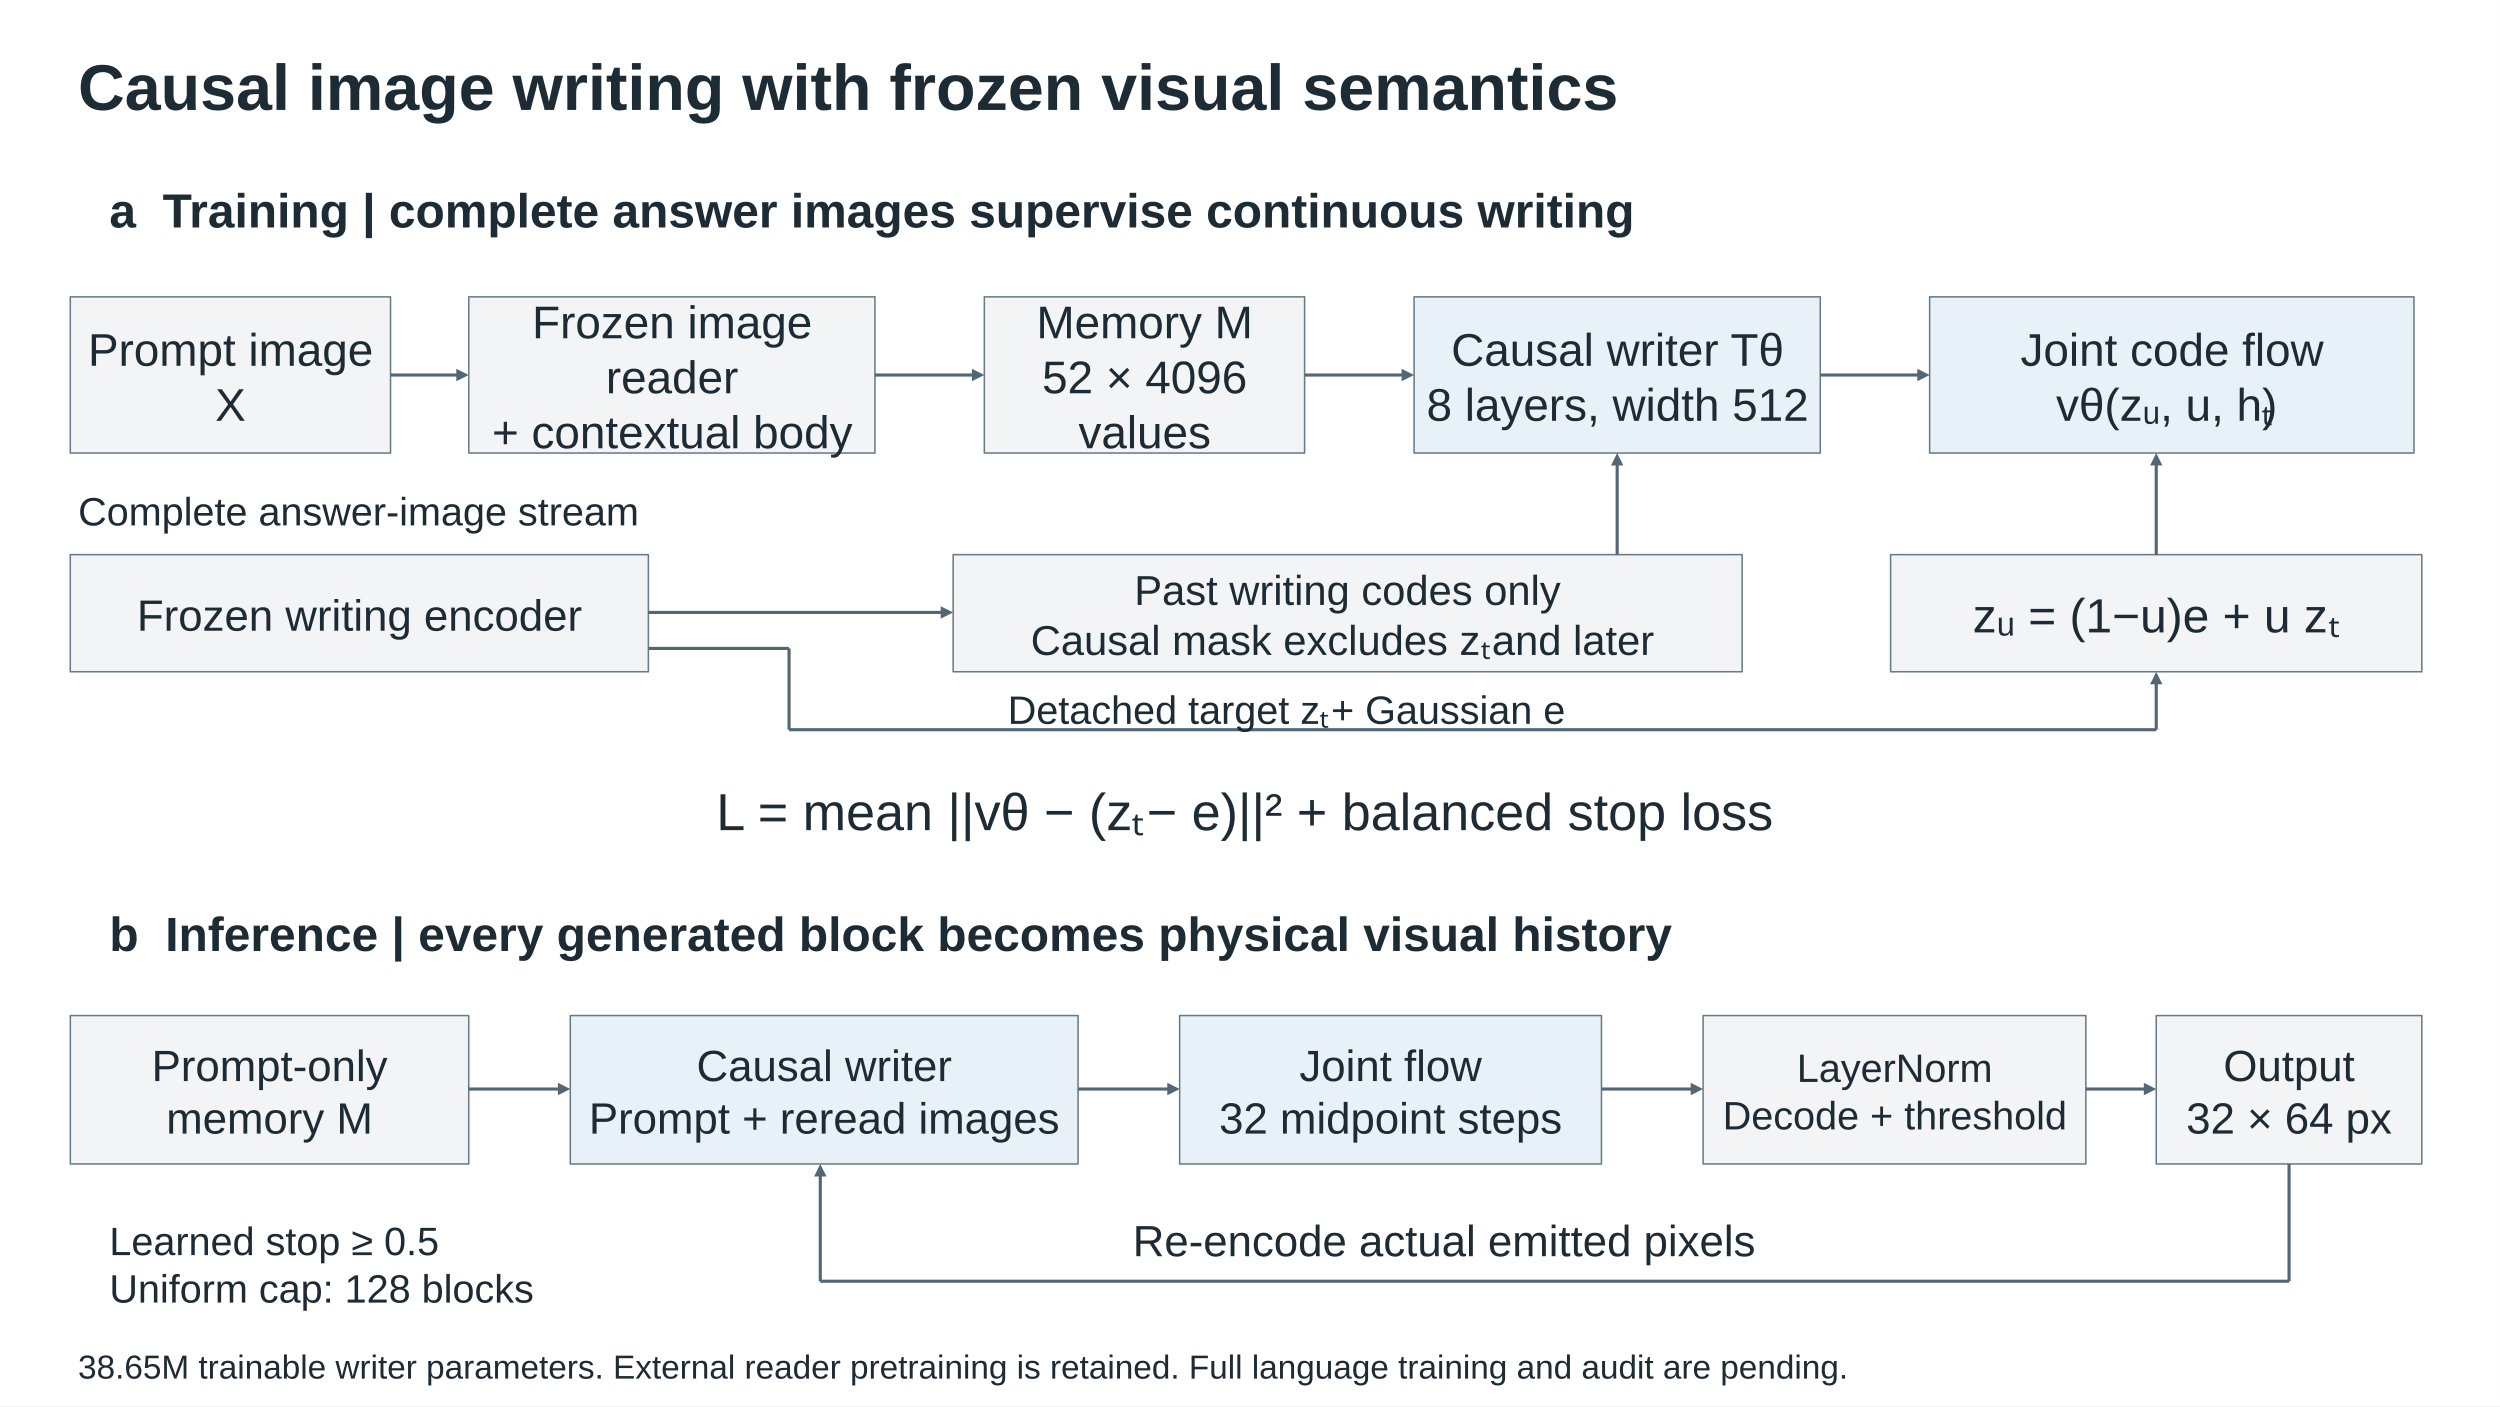
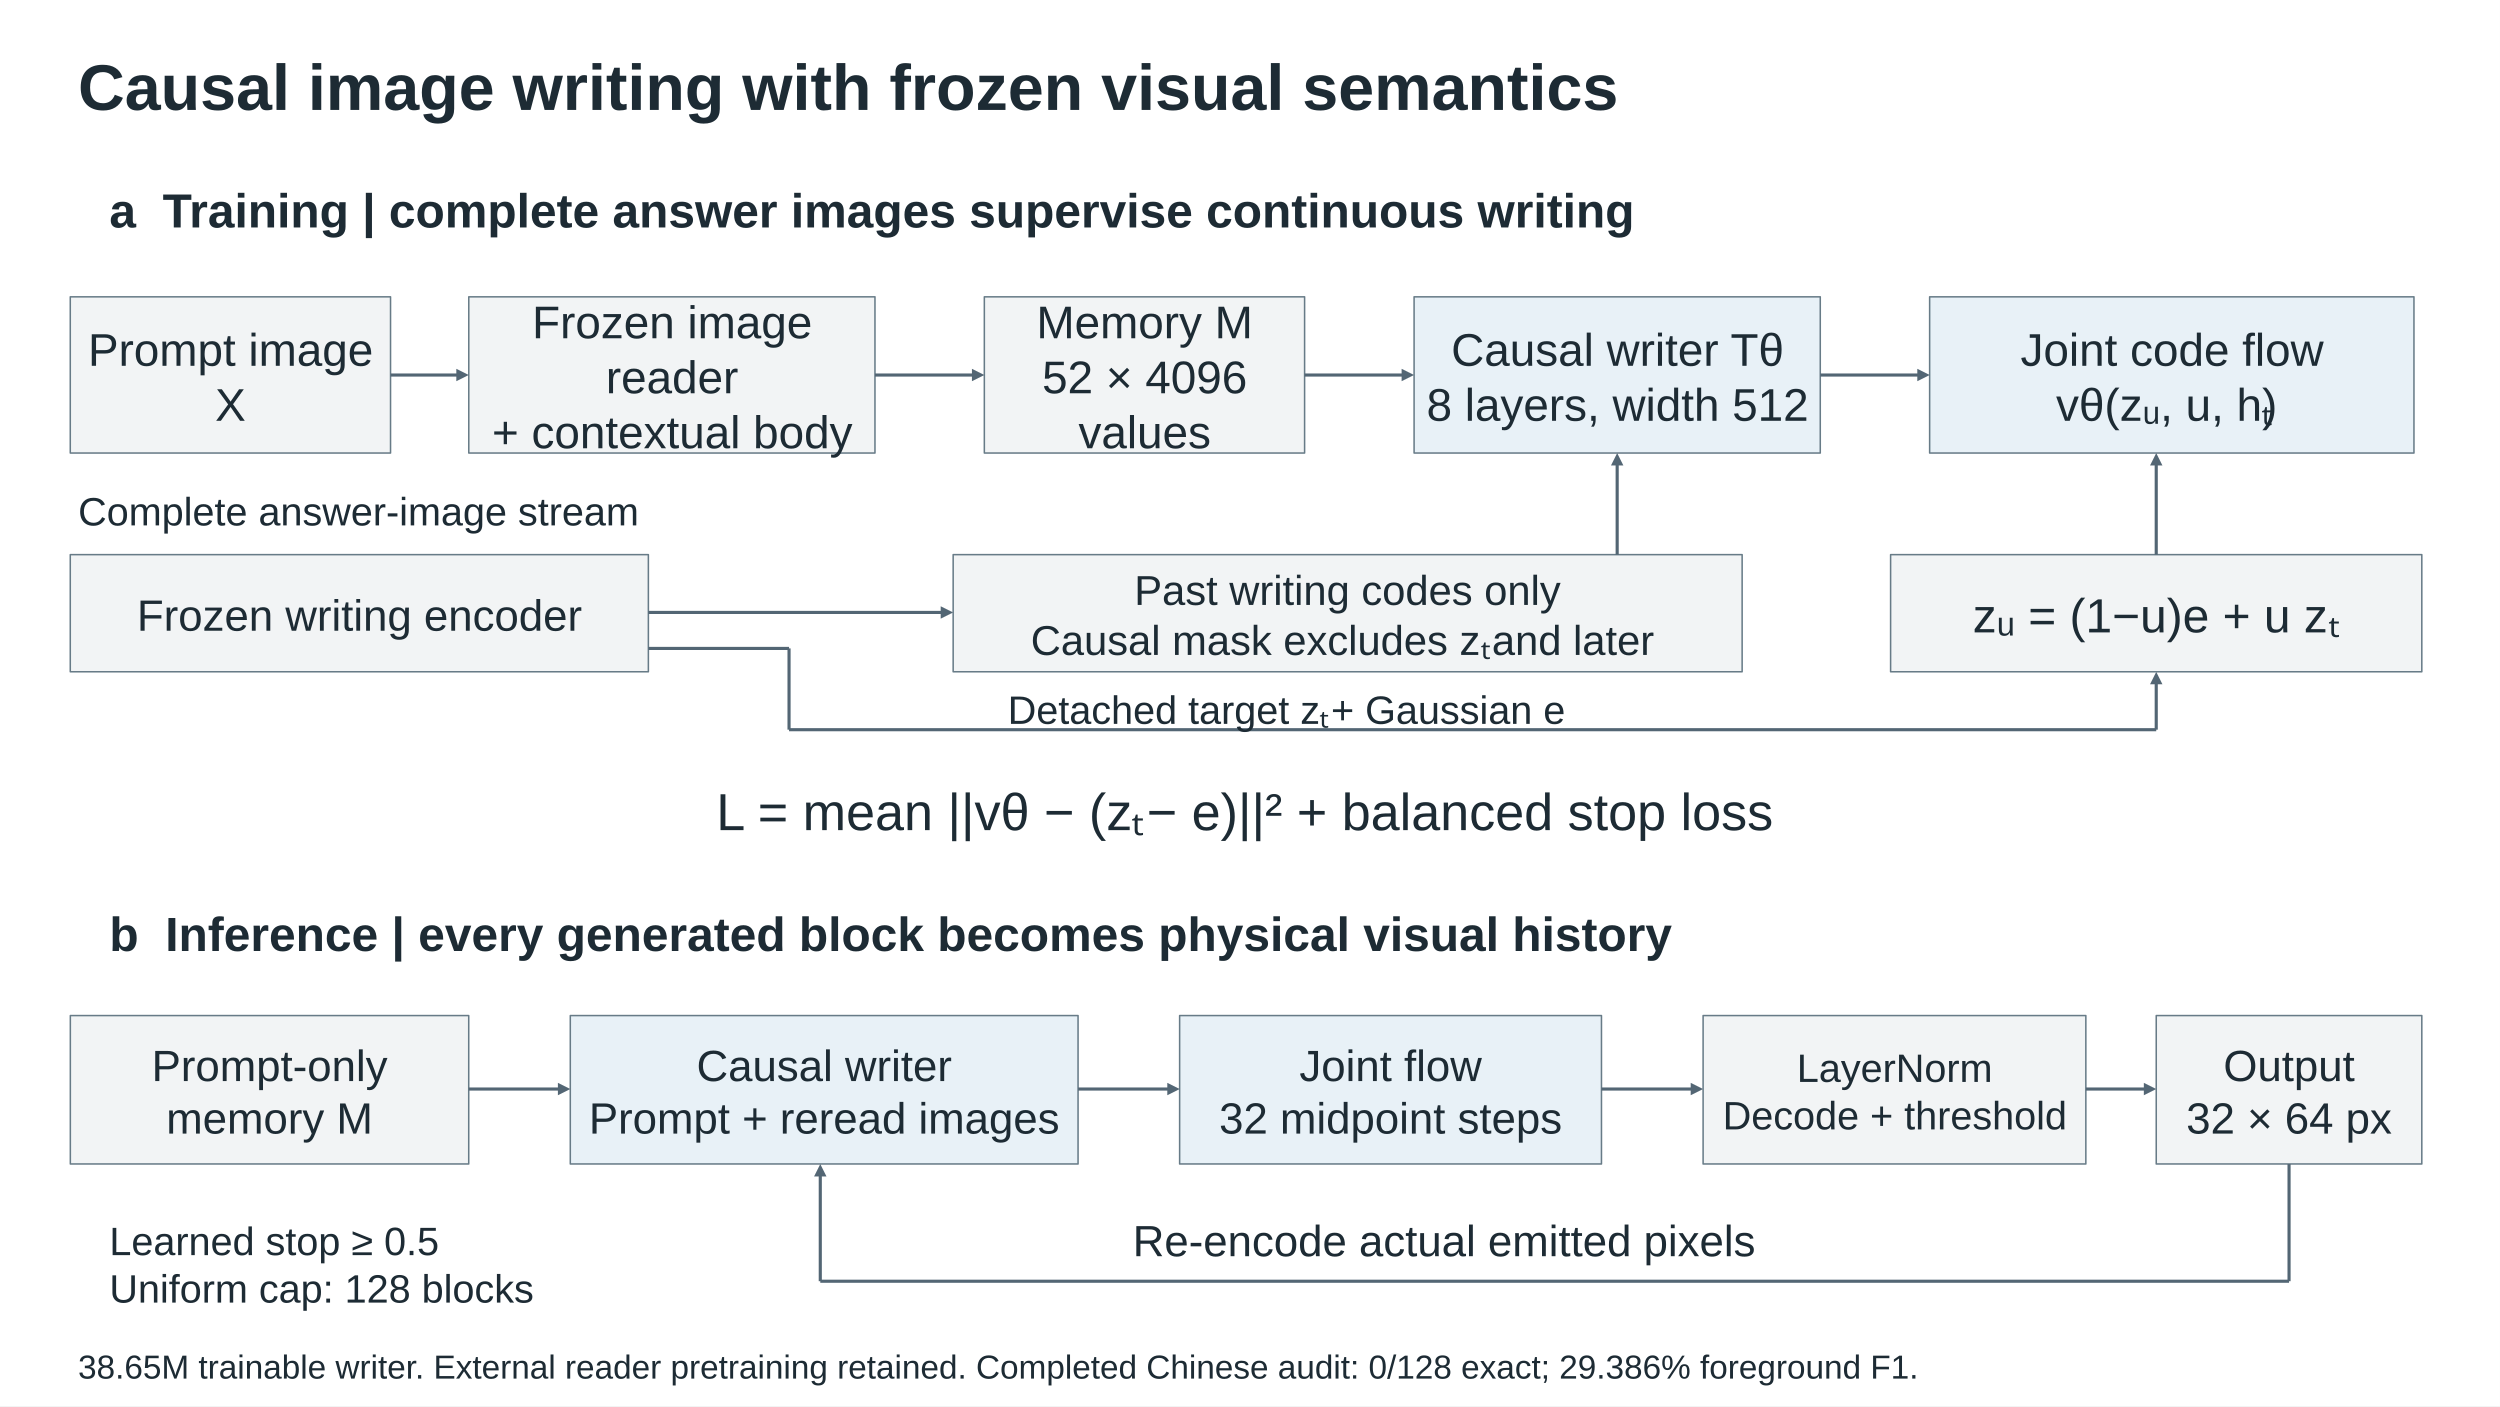
<svg xmlns="http://www.w3.org/2000/svg" version="1.1" width="1199.991" height="675.014" viewBox="0 0 1199.991 675.014">
  <defs>
    <clipPath id="clip_1">
      <path transform="matrix(1,0,0,-1,0,675.0142)" d="M0 .028H1199.962V675.013H0Z" clip-rule="evenodd" />
    </clipPath>
  </defs>
  <g clip-path="url(#clip_1)">
    <path transform="matrix(1,0,0,-1,0,675.0142)" d="M0 675.014H1199.962V.028H0V675.014Z" fill="#ffffff" fill-rule="evenodd" />
    <text fill="#1d2b34" xml:space="preserve" transform="matrix(1 0 -0 1 0 675.0142)" font-size="31.011" font-family="Liberation Sans" font-weight="bold">
      <tspan y="-622.261" x="37.474 59.802 76.982 95.93 113.079 130.352 138.942 147.47 156.091 183.567 200.84 219.664 236.937 245.558 269.56 281.624 290.152 300.478 309.099 328.016 346.871 355.492 379.494 388.115 398.442 417.39 425.918 436.244 448.308 467.162 482.637 499.91 518.734 527.355 544.628 553.125 570.398 589.253 606.495 615.023 623.644 640.886 658.066 685.635 702.815 721.732 732.058 740.586 757.86">Causal image writing with frozen visual semantics</tspan>
    </text>
    <text fill="#1d2b34" xml:space="preserve" transform="matrix(1 0 -0 1 0 675.0142)" font-size="22.989" font-family="Liberation Sans" font-weight="bold">
      <tspan y="-565.823" x="52.498 65.211 71.648 78.016 90.844 99.717 112.522 118.982 133.005 139.35 153.374 167.512 173.857 180.317 186.662 199.467 213.49 233.973 247.996 254.433 267.146 274.802 287.606 293.951 306.756 320.78 333.584 351.562 364.252 373.24 379.585 386.045 406.437 419.219 433.357 446.07 458.875 465.219 478.024 492.048 506.186 518.991 527.865 540.669 547.014 559.819 572.624 578.992 591.797 605.82 619.959 627.614 633.982 648.005 662.029 676.167 690.19 702.995 709.363 727.34 736.214 742.651 750.306 756.674 770.698">a  Training | complete answer images supervise continuous writing</tspan>
    </text>
    <path transform="matrix(1,0,0,-1,0,675.0142)" d="M110.608 457.568H33.732V532.545H187.455V457.568H110.608Z" fill="#f2f4f5" fill-rule="evenodd" />
    <path transform="matrix(1,0,0,-1,0,675.0142)" stroke-width=".737" stroke-linecap="butt" stroke-linejoin="round" fill="none" stroke="#677b87" d="M110.608 457.568H33.732V532.545H187.455V457.568H110.608Z" />
    <text fill="#1d2b34" xml:space="preserve" transform="matrix(1 0 -0 1 0 675.0142)" font-size="21.997" font-family="Liberation Sans">
      <tspan y="-499.436" x="42.236 56.864 64.189 76.287 94.633 106.753 112.846 118.94 123.845 142.058 154.289 166.519 178.749">Prompt image </tspan>
    </text>
    <text fill="#1d2b34" xml:space="preserve" transform="matrix(1 0 -0 1 0 675.0142)" font-size="21.997" font-family="Liberation Sans">
      <tspan y="-473.045" x="103.266">X</tspan>
    </text>
    <path transform="matrix(1,0,0,-1,0,675.0142)" d="M322.498 457.568H225.014V532.545H419.981V457.568H322.498Z" fill="#f2f4f5" fill-rule="evenodd" />
    <path transform="matrix(1,0,0,-1,0,675.0142)" stroke-width=".737" stroke-linecap="butt" stroke-linejoin="round" fill="none" stroke="#677b87" d="M322.498 457.568H225.014V532.545H419.981V457.568H322.498Z" />
    <text fill="#1d2b34" xml:space="preserve" transform="matrix(1 0 -0 1 0 675.0142)" font-size="21.997" font-family="Liberation Sans">
      <tspan y="-512.645" x="255.402 268.732 276.035 288.266 299.264 311.384 323.615 329.708 334.591 352.849 365.079 377.287 389.408">Frozen image </tspan>
    </text>
    <text fill="#1d2b34" xml:space="preserve" transform="matrix(1 0 -0 1 0 675.0142)" font-size="21.997" font-family="Liberation Sans">
      <tspan y="-486.255" x="290.806 297.999 310.229 322.46 334.668 346.898">reader</tspan>
    </text>
    <text fill="#1d2b34" xml:space="preserve" transform="matrix(1 0 -0 1 0 675.0142)" font-size="21.997" font-family="Liberation Sans">
      <tspan y="-459.864" x="236.154 248.89 254.983 265.982 278.102 290.311 296.404 308.634 319.545 325.638 337.868 350.099 354.894 360.987 373.217 385.448 397.678">+ contextual body</tspan>
    </text>
    <path transform="matrix(1,0,0,-1,0,675.0142)" d="M549.354 457.568H472.479V532.545H626.202V457.568H549.354Z" fill="#f2f4f5" fill-rule="evenodd" />
    <path transform="matrix(1,0,0,-1,0,675.0142)" stroke-width=".737" stroke-linecap="butt" stroke-linejoin="round" fill="none" stroke="#677b87" d="M549.354 457.568H472.479V532.545H626.202V457.568H549.354Z" />
    <text fill="#1d2b34" xml:space="preserve" transform="matrix(1 0 -0 1 0 675.0142)" font-size="21.997" font-family="Liberation Sans">
      <tspan y="-512.645" x="497.48 515.694 527.924 546.181 558.412 565.715 576.625 582.718">Memory M</tspan>
    </text>
    <text fill="#1d2b34" xml:space="preserve" transform="matrix(1 0 -0 1 0 675.0142)" font-size="21.997" font-family="Liberation Sans">
      <tspan y="-486.255" x="500.202 512.322 524.531 530.624 543.448 549.541 561.662 573.892 586.1 598.331">52 × 4096 </tspan>
    </text>
    <text fill="#1d2b34" xml:space="preserve" transform="matrix(1 0 -0 1 0 675.0142)" font-size="21.997" font-family="Liberation Sans">
      <tspan y="-459.864" x="517.663 528.573 540.804 545.599 557.83 570.06">values</tspan>
    </text>
    <path transform="matrix(1,0,0,-1,0,675.0142)" d="M776.239 457.568H678.756V532.545H873.723V457.568H776.239Z" fill="#e8f1f7" fill-rule="evenodd" />
    <path transform="matrix(1,0,0,-1,0,675.0142)" stroke-width=".737" stroke-linecap="butt" stroke-linejoin="round" fill="none" stroke="#677b87" d="M776.239 457.568H678.756V532.545H873.723V457.568H776.239Z" />
    <text fill="#1d2b34" xml:space="preserve" transform="matrix(1 0 -0 1 0 675.0142)" font-size="21.997" font-family="Liberation Sans">
      <tspan y="-499.436" x="696.557 712.395 724.493 736.724 747.766 759.864 764.77 770.863 786.679 794.004 798.887 804.98 817.101 824.404 830.167 843.585">Causal writer Tθ</tspan>
    </text>
    <text fill="#1d2b34" xml:space="preserve" transform="matrix(1 0 -0 1 0 675.0142)" font-size="21.997" font-family="Liberation Sans">
      <tspan y="-473.045" x="684.737 696.857 702.951 707.856 720.086 730.997 743.227 750.53 761.441 767.534 773.627 789.465 794.37 806.578 812.583 824.814 830.907 843.115 855.346">8 layers, width 512</tspan>
    </text>
    <path transform="matrix(1,0,0,-1,0,675.0142)" d="M1042.469 457.568H926.22V532.545H1158.69V457.568H1042.469Z" fill="#e8f1f7" fill-rule="evenodd" />
    <path transform="matrix(1,0,0,-1,0,675.0142)" stroke-width=".737" stroke-linecap="butt" stroke-linejoin="round" fill="none" stroke="#677b87" d="M1042.469 457.568H926.22V532.545H1158.69V457.568H1042.469Z" />
    <text fill="#1d2b34" xml:space="preserve" transform="matrix(1 0 -0 1 0 675.0142)" font-size="21.997" font-family="Liberation Sans">
      <tspan y="-499.436" x="969.846 980.756 992.987 997.782 1010.013 1016.106 1022.199 1033.109 1045.34 1057.57 1069.8 1075.893 1081.877 1086.782 1099.012">Joint code flow</tspan>
    </text>
    <text fill="#1d2b34" xml:space="preserve" transform="matrix(1 0 -0 1 0 675.0142)" font-size="21.997" font-family="Liberation Sans">
      <tspan y="-473.045" x="986.882 997.793 1010.023 1017.326 1028.258 1036.639 1042.732 1048.825 1061.034 1067.039 1073.132 1090.51">vθ(zᵤ, u, h)</tspan>
    </text>
    <text fill="#1d2b34" xml:space="preserve" transform="matrix(1 0 -0 1 0 675.0142)" font-size="21.997" font-family="Noto Sans">
      <tspan y="-473.045" x="1085.528">ₜ</tspan>
    </text>
    <path transform="matrix(1,0,0,-1,0,675.0142)" stroke-width="1.502" stroke-linecap="butt" stroke-linejoin="round" fill="none" stroke="#536674" d="M187.483 495.014H219.43" />
    <path transform="matrix(1,0,0,-1,0,675.0142)" d="M224.986 495.014 219.033 492.038V497.99L224.986 495.014Z" fill="#536674" fill-rule="evenodd" />
    <path transform="matrix(1,0,0,-1,0,675.0142)" stroke-width="1.502" stroke-linecap="butt" stroke-linejoin="round" fill="none" stroke="#536674" d="M419.981 495.014H466.923" />
    <path transform="matrix(1,0,0,-1,0,675.0142)" d="M472.479 495.014 466.526 492.038V497.99L472.479 495.014Z" fill="#536674" fill-rule="evenodd" />
    <path transform="matrix(1,0,0,-1,0,675.0142)" stroke-width="1.502" stroke-linecap="butt" stroke-linejoin="round" fill="none" stroke="#536674" d="M626.23 495.014H673.172" />
    <path transform="matrix(1,0,0,-1,0,675.0142)" d="M678.728 495.014 672.775 492.038V497.99L678.728 495.014Z" fill="#536674" fill-rule="evenodd" />
    <path transform="matrix(1,0,0,-1,0,675.0142)" stroke-width="1.502" stroke-linecap="butt" stroke-linejoin="round" fill="none" stroke="#536674" d="M873.723 495.014H920.693" />
    <path transform="matrix(1,0,0,-1,0,675.0142)" d="M926.249 495.014 920.296 492.038V497.99L926.249 495.014Z" fill="#536674" fill-rule="evenodd" />
    <path transform="matrix(1,0,0,-1,0,675.0142)" d="M172.488 352.573H33.732V408.784H311.216V352.573H172.488Z" fill="#f2f4f5" fill-rule="evenodd" />
    <path transform="matrix(1,0,0,-1,0,675.0142)" stroke-width=".737" stroke-linecap="butt" stroke-linejoin="round" fill="none" stroke="#677b87" d="M172.488 352.573H33.732V408.784H311.216V352.573H172.488Z" />
    <text fill="#1d2b34" xml:space="preserve" transform="matrix(1 0 -0 1 0 675.0142)" font-size="21.005" font-family="Liberation Sans">
      <tspan y="-372.274" x="65.735 78.464 85.522 97.137 107.682 119.298 130.956 136.795 151.94 158.892 163.555 169.437 174.1 185.758 197.373 203.255 214.871 226.612 237.052 248.794 260.451 272.109">Frozen writing encoder</tspan>
    </text>
    <text fill="#1d2b34" xml:space="preserve" transform="matrix(1 0 -0 1 0 675.0142)" font-size="18.992" font-family="Liberation Sans">
      <tspan y="-422.816" x="37.502 51.195 61.622 77.442 87.983 92.18 102.74 108 118.56 123.821 134.247 144.807 154.265 167.958 178.499 184.861 191.185 195.383 211.108 221.648 232.208 242.749 248.028 257.486 262.747 269.014 279.555 290.115">Complete answer-image stream</tspan>
    </text>
    <path transform="matrix(1,0,0,-1,0,675.0142)" d="M646.866 352.573H457.512V408.784H836.22V352.573H646.866Z" fill="#f2f4f5" fill-rule="evenodd" />
    <path transform="matrix(1,0,0,-1,0,675.0142)" stroke-width=".737" stroke-linecap="butt" stroke-linejoin="round" fill="none" stroke="#677b87" d="M646.866 352.573H457.512V408.784H836.22V352.573H646.866Z" />
    <text fill="#1d2b34" xml:space="preserve" transform="matrix(1 0 -0 1 0 675.0142)" font-size="20.013" font-family="Liberation Sans">
      <tspan y="-384.661" x="544.45 557.779 568.926 578.872 584.496 590.02 604.529 611.133 615.556 621.18 625.623 636.77 647.897 653.421 663.507 674.535 685.682 696.829 706.876 712.399 723.547 734.674 739.117">Past writing codes only</tspan>
    </text>
    <text fill="#1d2b34" xml:space="preserve" transform="matrix(1 0 -0 1 0 675.0142)" font-size="20.013" font-family="Liberation Sans">
      <tspan y="-360.652" x="494.759 509.168 520.316 531.443 541.429 552.557 556.999 562.623 579.314 590.441 600.428 610.474 615.998 627.145 637.092 647.178 651.601 662.748 673.895 685.023 695.009 700.633 715.242 720.866 731.933 743.061 754.208 759.831 764.274 775.402 780.925 792.072">Causal mask excludes z and later</tspan>
    </text>
    <text fill="#1d2b34" xml:space="preserve" transform="matrix(1 0 -0 1 0 675.0142)" font-size="20.013" font-family="Noto Sans">
      <tspan y="-360.652" x="710.759">ₜ</tspan>
    </text>
    <path transform="matrix(1,0,0,-1,0,675.0142)" stroke-width="1.502" stroke-linecap="butt" stroke-linejoin="round" fill="none" stroke="#536674" d="M311.244 381.033H451.928" />
    <path transform="matrix(1,0,0,-1,0,675.0142)" d="M457.483 381.033 451.531 378.057V384.009L457.483 381.033Z" fill="#536674" fill-rule="evenodd" />
    <path transform="matrix(1,0,0,-1,0,675.0142)" stroke-width="1.502" stroke-linecap="butt" stroke-linejoin="round" fill="none" stroke="#536674" d="M776.239 408.784V451.984" />
    <path transform="matrix(1,0,0,-1,0,675.0142)" d="M776.239 457.54 779.216 451.587H773.263L776.239 457.54Z" fill="#536674" fill-rule="evenodd" />
    <path transform="matrix(1,0,0,-1,0,675.0142)" d="M1034.986 352.573H907.483V408.784H1162.46V352.573H1034.986Z" fill="#f2f4f5" fill-rule="evenodd" />
    <path transform="matrix(1,0,0,-1,0,675.0142)" stroke-width=".737" stroke-linecap="butt" stroke-linejoin="round" fill="none" stroke="#677b87" d="M1034.986 352.573H907.483V408.784H1162.46V352.573H1034.986Z" />
    <text fill="#1d2b34" xml:space="preserve" transform="matrix(1 0 -0 1 0 675.0142)" font-size="22.989" font-family="Liberation Sans">
      <tspan y="-371.48" x="946.885 958.38 967.138 973.506 986.909 993.369 1001.024 1013.737 1027.278 1039.967 1047.623 1060.428 1066.796 1080.313 1086.658 1099.463 1105.831">zᵤ = (1−u)e + u z</tspan>
    </text>
    <text fill="#1d2b34" xml:space="preserve" transform="matrix(1 0 -0 1 0 675.0142)" font-size="22.989" font-family="Noto Sans">
      <tspan y="-371.48" x="1117.644">ₜ</tspan>
    </text>
    <path transform="matrix(1,0,0,-1,0,675.0142)" stroke-width="1.502" stroke-linecap="butt" stroke-linejoin="round" fill="none" stroke="#536674" d="M1034.986 408.784V451.984" />
    <path transform="matrix(1,0,0,-1,0,675.0142)" d="M1034.986 457.54 1037.962 451.587H1032.009L1034.986 457.54Z" fill="#536674" fill-rule="evenodd" />
    <path transform="matrix(1,0,0,-1,0,675.0142)" stroke-width="1.502" stroke-linecap="butt" stroke-linejoin="round" fill="none" stroke="#536674" d="M311.244 363.77H378.737" />
    <path transform="matrix(1,0,0,-1,0,675.0142)" stroke-width="1.502" stroke-linecap="butt" stroke-linejoin="round" fill="none" stroke="#536674" d="M378.737 363.77V324.765" />
    <path transform="matrix(1,0,0,-1,0,675.0142)" stroke-width="1.502" stroke-linecap="butt" stroke-linejoin="round" fill="none" stroke="#536674" d="M378.737 324.765H1034.986" />
    <path transform="matrix(1,0,0,-1,0,675.0142)" stroke-width="1.502" stroke-linecap="butt" stroke-linejoin="round" fill="none" stroke="#536674" d="M1034.986 324.765V346.96" />
    <path transform="matrix(1,0,0,-1,0,675.0142)" d="M1034.986 352.516 1037.962 346.564H1032.009L1034.986 352.516Z" fill="#536674" fill-rule="evenodd" />
    <text fill="#1d2b34" xml:space="preserve" transform="matrix(1 0 -0 1 0 675.0142)" font-size="18.992" font-family="Liberation Sans">
      <tspan y="-327.571" x="483.704 497.397 507.824 513.085 523.644 533.102 543.662 554.202 564.762 570.023 575.284 585.843 592.072 602.613 613.173 618.433 623.713 637.615 642.876 653.892 659.171 673.909 684.469 694.895 704.391 713.849 718.047 728.606 739.147 744.427">Detached target z + Gaussian e</tspan>
    </text>
    <text fill="#1d2b34" xml:space="preserve" transform="matrix(1 0 -0 1 0 675.0142)" font-size="18.992" font-family="Noto Sans">
      <tspan y="-327.571" x="633.345">ₜ</tspan>
    </text>
    <text fill="#1d2b34" xml:space="preserve" transform="matrix(1 0 -0 1 0 675.0142)" font-size="25.002" font-family="Liberation Sans">
      <tspan y="-276.548" x="343.814 356.665 363.616 378.217 385.167 405.919 419.72 433.621 447.522 454.448 460.923 467.399 479.875 493.676 500.602 515.228 522.053 530.429 548.78 555.606 570.232 577.158 590.959 599.334 605.81 612.285 620.561 627.487 642.038 648.963 662.864 676.665 682.291 696.092 709.993 722.469 736.37 750.171 757.122 769.598 776.523 790.424 804.226 811.176 816.702 830.603 843.079">L = mean ||vθ − (z − e)||² + balanced stop loss</tspan>
    </text>
    <text fill="#1d2b34" xml:space="preserve" transform="matrix(1 0 -0 1 0 675.0142)" font-size="25.002" font-family="Noto Sans">
      <tspan y="-276.548" x="543.146">ₜ</tspan>
    </text>
    <text fill="#1d2b34" xml:space="preserve" transform="matrix(1 0 -0 1 0 675.0142)" font-size="22.989" font-family="Liberation Sans" font-weight="bold">
      <tspan y="-218.551" x="52.498 66.521 72.889 79.234 85.694 99.717 107.373 120.178 129.143 141.856 155.994 168.684 181.489 187.949 194.294 200.754 213.467 226.272 239.077 248.042 260.755 267.192 281.216 294.02 308.044 320.849 329.814 342.527 350.183 362.987 377.011 383.471 397.494 403.862 417.977 430.69 443.495 449.932 463.955 476.76 489.45 503.588 523.979 536.784 549.589 555.934 570.049 584.073 596.878 609.567 616.027 628.832 641.545 647.982 654.35 667.155 673.5 686.305 700.328 713.133 719.501 725.938 739.961 746.306 759.111 766.766 780.79 789.778">b  Inference | every generated block becomes physical visual history</tspan>
    </text>
    <path transform="matrix(1,0,0,-1,0,675.0142)" d="M129.373 116.305H33.761V187.54H224.986V116.305H129.373Z" fill="#f2f4f5" fill-rule="evenodd" />
    <path transform="matrix(1,0,0,-1,0,675.0142)" stroke-width=".737" stroke-linecap="butt" stroke-linejoin="round" fill="none" stroke="#677b87" d="M129.373 116.305H33.761V187.54H224.986V116.305H129.373Z" />
    <text fill="#1d2b34" xml:space="preserve" transform="matrix(1 0 -0 1 0 675.0142)" font-size="21.005" font-family="Liberation Sans">
      <tspan y="-156.104" x="72.794 86.72 93.778 105.394 122.933 134.549 140.43 147.383 159.041 170.656 175.34">Prompt-only</tspan>
    </text>
    <text fill="#1d2b34" xml:space="preserve" transform="matrix(1 0 -0 1 0 675.0142)" font-size="21.005" font-family="Liberation Sans">
      <tspan y="-130.904" x="79.795 97.208 108.95 126.363 138.084 145.058 155.497 161.378">memory M</tspan>
    </text>
    <path transform="matrix(1,0,0,-1,0,675.0142)" d="M395.603 116.305H273.742V187.54H517.465V116.305H395.603Z" fill="#e8f1f7" fill-rule="evenodd" />
    <path transform="matrix(1,0,0,-1,0,675.0142)" stroke-width=".737" stroke-linecap="butt" stroke-linejoin="round" fill="none" stroke="#677b87" d="M395.603 116.305H273.742V187.54H517.465V116.305H395.603Z" />
    <text fill="#1d2b34" xml:space="preserve" transform="matrix(1 0 -0 1 0 675.0142)" font-size="21.005" font-family="Liberation Sans">
      <tspan y="-156.104" x="334.346 349.449 361.106 372.848 383.288 394.945 399.609 405.448 420.593 427.65 432.187 438.069 449.684">Causal writer</tspan>
    </text>
    <text fill="#1d2b34" xml:space="preserve" transform="matrix(1 0 -0 1 0 675.0142)" font-size="21.005" font-family="Liberation Sans">
      <tspan y="-130.904" x="282.671 296.597 303.655 315.271 332.81 344.426 350.307 356.062 368.308 374.148 381.121 392.842 399.816 411.474 423.194 434.852 440.608 445.271 462.768 474.426 486.167 497.825">Prompt + reread images</tspan>
    </text>
    <path transform="matrix(1,0,0,-1,0,675.0142)" d="M667.474 116.305H566.22V187.54H768.699V116.305H667.474Z" fill="#e8f1f7" fill-rule="evenodd" />
    <path transform="matrix(1,0,0,-1,0,675.0142)" stroke-width=".737" stroke-linecap="butt" stroke-linejoin="round" fill="none" stroke="#677b87" d="M667.474 116.305H566.22V187.54H768.699V116.305H667.474Z" />
    <text fill="#1d2b34" xml:space="preserve" transform="matrix(1 0 -0 1 0 675.0142)" font-size="21.005" font-family="Liberation Sans">
      <tspan y="-156.104" x="623.707 634.146 645.804 650.467 662.209 667.965 673.846 679.601 684.264 696.006">Joint flow</tspan>
    </text>
    <text fill="#1d2b34" xml:space="preserve" transform="matrix(1 0 -0 1 0 675.0142)" font-size="21.005" font-family="Liberation Sans">
      <tspan y="-130.904" x="585.184 596.842 608.458 614.339 631.836 636.394 648.136 659.752 671.409 676.073 687.814 693.57 699.409 709.87 715.709 727.367 739.108">32 midpoint steps</tspan>
    </text>
    <path transform="matrix(1,0,0,-1,0,675.0142)" d="M909.354 116.305H817.483V187.54H1001.197V116.305H909.354Z" fill="#f2f4f5" fill-rule="evenodd" />
    <path transform="matrix(1,0,0,-1,0,675.0142)" stroke-width=".737" stroke-linecap="butt" stroke-linejoin="round" fill="none" stroke="#677b87" d="M909.354 116.305H817.483V187.54H1001.197V116.305H909.354Z" />
    <text fill="#1d2b34" xml:space="preserve" transform="matrix(1 0 -0 1 0 675.0142)" font-size="18.992" font-family="Liberation Sans">
      <tspan y="-155.707" x="862.469 872.896 883.455 892.913 903.473 909.797 923.49 934.031 940.26">LayerNorm</tspan>
    </text>
    <text fill="#1d2b34" xml:space="preserve" transform="matrix(1 0 -0 1 0 675.0142)" font-size="18.992" font-family="Liberation Sans">
      <tspan y="-132.916" x="826.894 840.587 851.014 860.472 871.031 881.572 892.132 897.392 908.446 913.707 918.967 929.527 935.851 946.278 955.774 966.314 976.874 981.071">Decode + threshold</tspan>
    </text>
    <path transform="matrix(1,0,0,-1,0,675.0142)" d="M1098.737 116.305H1034.986V187.54H1162.46V116.305H1098.737Z" fill="#f2f4f5" fill-rule="evenodd" />
    <path transform="matrix(1,0,0,-1,0,675.0142)" stroke-width=".737" stroke-linecap="butt" stroke-linejoin="round" fill="none" stroke="#677b87" d="M1098.737 116.305H1034.986V187.54H1162.46V116.305H1098.737Z" />
    <text fill="#1d2b34" xml:space="preserve" transform="matrix(1 0 -0 1 0 675.0142)" font-size="21.005" font-family="Liberation Sans">
      <tspan y="-156.104" x="1067.216 1083.537 1095.153 1101.034 1112.65 1124.308">Output</tspan>
    </text>
    <text fill="#1d2b34" xml:space="preserve" transform="matrix(1 0 -0 1 0 675.0142)" font-size="21.005" font-family="Liberation Sans">
      <tspan y="-130.904" x="1049.386 1061.044 1072.66 1078.541 1090.787 1096.626 1108.284 1119.9 1125.781 1137.397">32 × 64 px</tspan>
    </text>
    <path transform="matrix(1,0,0,-1,0,675.0142)" stroke-width="1.502" stroke-linecap="butt" stroke-linejoin="round" fill="none" stroke="#536674" d="M224.986 152.277H268.186" />
    <path transform="matrix(1,0,0,-1,0,675.0142)" d="M273.742 152.277 267.789 149.301V155.253L273.742 152.277Z" fill="#536674" fill-rule="evenodd" />
    <path transform="matrix(1,0,0,-1,0,675.0142)" stroke-width="1.502" stroke-linecap="butt" stroke-linejoin="round" fill="none" stroke="#536674" d="M517.493 152.277H560.693" />
    <path transform="matrix(1,0,0,-1,0,675.0142)" d="M566.249 152.277 560.296 149.301V155.253L566.249 152.277Z" fill="#536674" fill-rule="evenodd" />
    <path transform="matrix(1,0,0,-1,0,675.0142)" stroke-width="1.502" stroke-linecap="butt" stroke-linejoin="round" fill="none" stroke="#536674" d="M768.728 152.277H811.928" />
    <path transform="matrix(1,0,0,-1,0,675.0142)" d="M817.483 152.277 811.531 149.301V155.253L817.483 152.277Z" fill="#536674" fill-rule="evenodd" />
    <path transform="matrix(1,0,0,-1,0,675.0142)" stroke-width="1.502" stroke-linecap="butt" stroke-linejoin="round" fill="none" stroke="#536674" d="M1001.225 152.277H1029.43" />
    <path transform="matrix(1,0,0,-1,0,675.0142)" d="M1034.986 152.277 1029.033 149.301V155.253L1034.986 152.277Z" fill="#536674" fill-rule="evenodd" />
    <path transform="matrix(1,0,0,-1,0,675.0142)" stroke-width="1.502" stroke-linecap="butt" stroke-linejoin="round" fill="none" stroke="#536674" d="M1098.737 116.277V60.038" />
    <path transform="matrix(1,0,0,-1,0,675.0142)" stroke-width="1.502" stroke-linecap="butt" stroke-linejoin="round" fill="none" stroke="#536674" d="M1098.737 60.038H393.732" />
    <path transform="matrix(1,0,0,-1,0,675.0142)" stroke-width="1.502" stroke-linecap="butt" stroke-linejoin="round" fill="none" stroke="#536674" d="M393.732 60.038V110.721" />
    <path transform="matrix(1,0,0,-1,0,675.0142)" d="M393.732 116.277 396.709 110.324H390.756L393.732 116.277Z" fill="#536674" fill-rule="evenodd" />
    <text fill="#1d2b34" xml:space="preserve" transform="matrix(1 0 -0 1 0 675.0142)" font-size="21.005" font-family="Liberation Sans">
      <tspan y="-72.028" x="543.713 558.816 570.473 577.447 589.168 600.826 611.37 622.986 634.644 646.385 652.141 663.883 674.322 680.203 691.819 703.477 708.14 713.979 725.637 743.134 747.798 753.553 759.434 771.05 782.792 788.547 800.289 804.952 815.413 827.028 831.691">Re-encode actual emitted pixels</tspan>
    </text>
    <text fill="#1d2b34" xml:space="preserve" transform="matrix(1 0 -0 1 0 675.0142)" font-size="18.992" font-family="Liberation Sans">
      <tspan y="-72.567" x="52.498 62.925 73.484 84.025 90.387 100.928 111.392 121.933 127.194 136.69 141.95 152.51 163.05 168.311 178.624 183.904 194.444 199.724">Learned stop ≥ 0.5</tspan>
    </text>
    <text fill="#1d2b34" xml:space="preserve" transform="matrix(1 0 -0 1 0 675.0142)" font-size="18.992" font-family="Liberation Sans">
      <tspan y="-49.776" x="52.498 66.191 76.618 80.91 86.076 96.635 102.96 118.78 123.946 133.442 143.982 154.542 159.803 165.064 175.623 186.164 196.723 201.984 212.411 216.722 227.148 236.606 246.102">Uniform cap: 128 blocks</tspan>
    </text>
    <text fill="#1d2b34" xml:space="preserve" transform="matrix(1 0 -0 1 0 675.0142)" font-size="15.987" font-family="Liberation Sans">
-       <tspan y="-13.294" x="37.474 46.219 55.092 59.52 68.393 77.266 90.583 95.011 99.44 104.715 113.588 117.169 126.042 134.931 143.804 147.289 156.162 160.59 172.085 177.472 180.925 185.354 194.227 199.502 203.931 212.804 221.692 226.968 235.841 249.158 258.031 262.459 271.332 276.624 284.617 289.046 293.458 304.121 312.051 316.463 325.336 330.628 339.5 348.373 351.954 356.383 361.658 370.531 379.42 388.293 397.166 402.457 406.87 415.742 421.034 429.907 434.335 439.707 448.58 452.065 460.938 464.519 473.407 482.28 486.581 490.162 498.187 502.488 507.875 516.748 521.177 530.049 533.535 542.407 551.28 560.169 564.581 569.01 578.73 587.603 591.184 594.669 599.081 602.663 611.551 620.424 629.297 638.17 647.058 655.931 664.804 669.232 673.533 678.921 687.793 691.279 700.151 703.733 712.605 721.494 725.907 734.795 743.668 752.541 756.969 765.842 774.587 783.46 787.041 791.469 795.898 804.771 810.046 818.919 823.348 832.22 841.109 849.982 858.855 862.436 871.181 880.054">38.65M trainable writer parameters. External reader pretraining is retained. Full language training and audit are pending.</tspan>
+       <tspan y="-13.294" x="37.474 46.219 55.092 59.52 68.393 77.266 90.583 95.011 99.44 104.715 113.588 117.169 126.042 134.931 143.804 147.289 156.162 160.59 172.085 177.472 180.925 185.354 194.227 198.671 203.083 207.512 218.175 226.073 230.501 239.374 244.65 253.538 262.411 265.992 270.421 275.696 284.569 293.442 302.331 311.203 316.479 320.908 329.78 335.056 343.945 348.357 353.745 362.618 366.103 374.976 378.557 387.429 396.318 400.731 406.022 414.895 419.307 428.196 431.649 440.538 449.411 458.284 462.712 467.14 478.635 487.508 500.825 509.698 513.183 522.056 526.484 535.357 544.246 548.658 560.185 569.058 572.639 581.512 590.384 598.314 607.187 611.615 620.488 629.361 638.234 641.815 646.243 650.576 654.988 663.861 668.289 677.162 686.051 694.923 699.336 708.225 716.218 725.107 733.005 737.433 741.845 746.274 755.147 764.019 768.448 777.321 786.21 795.082 809.215 813.643 818.072 826.944 832.22 841.109 849.982 855.257 864.13 873.019 881.892 890.765 895.193 904.913 913.786">38.65M trainable writer. External reader pretraining retained. Completed Chinese audit: 0/128 exact; 29.386% foreground F1.</tspan>
    </text>
  </g>
</svg>
